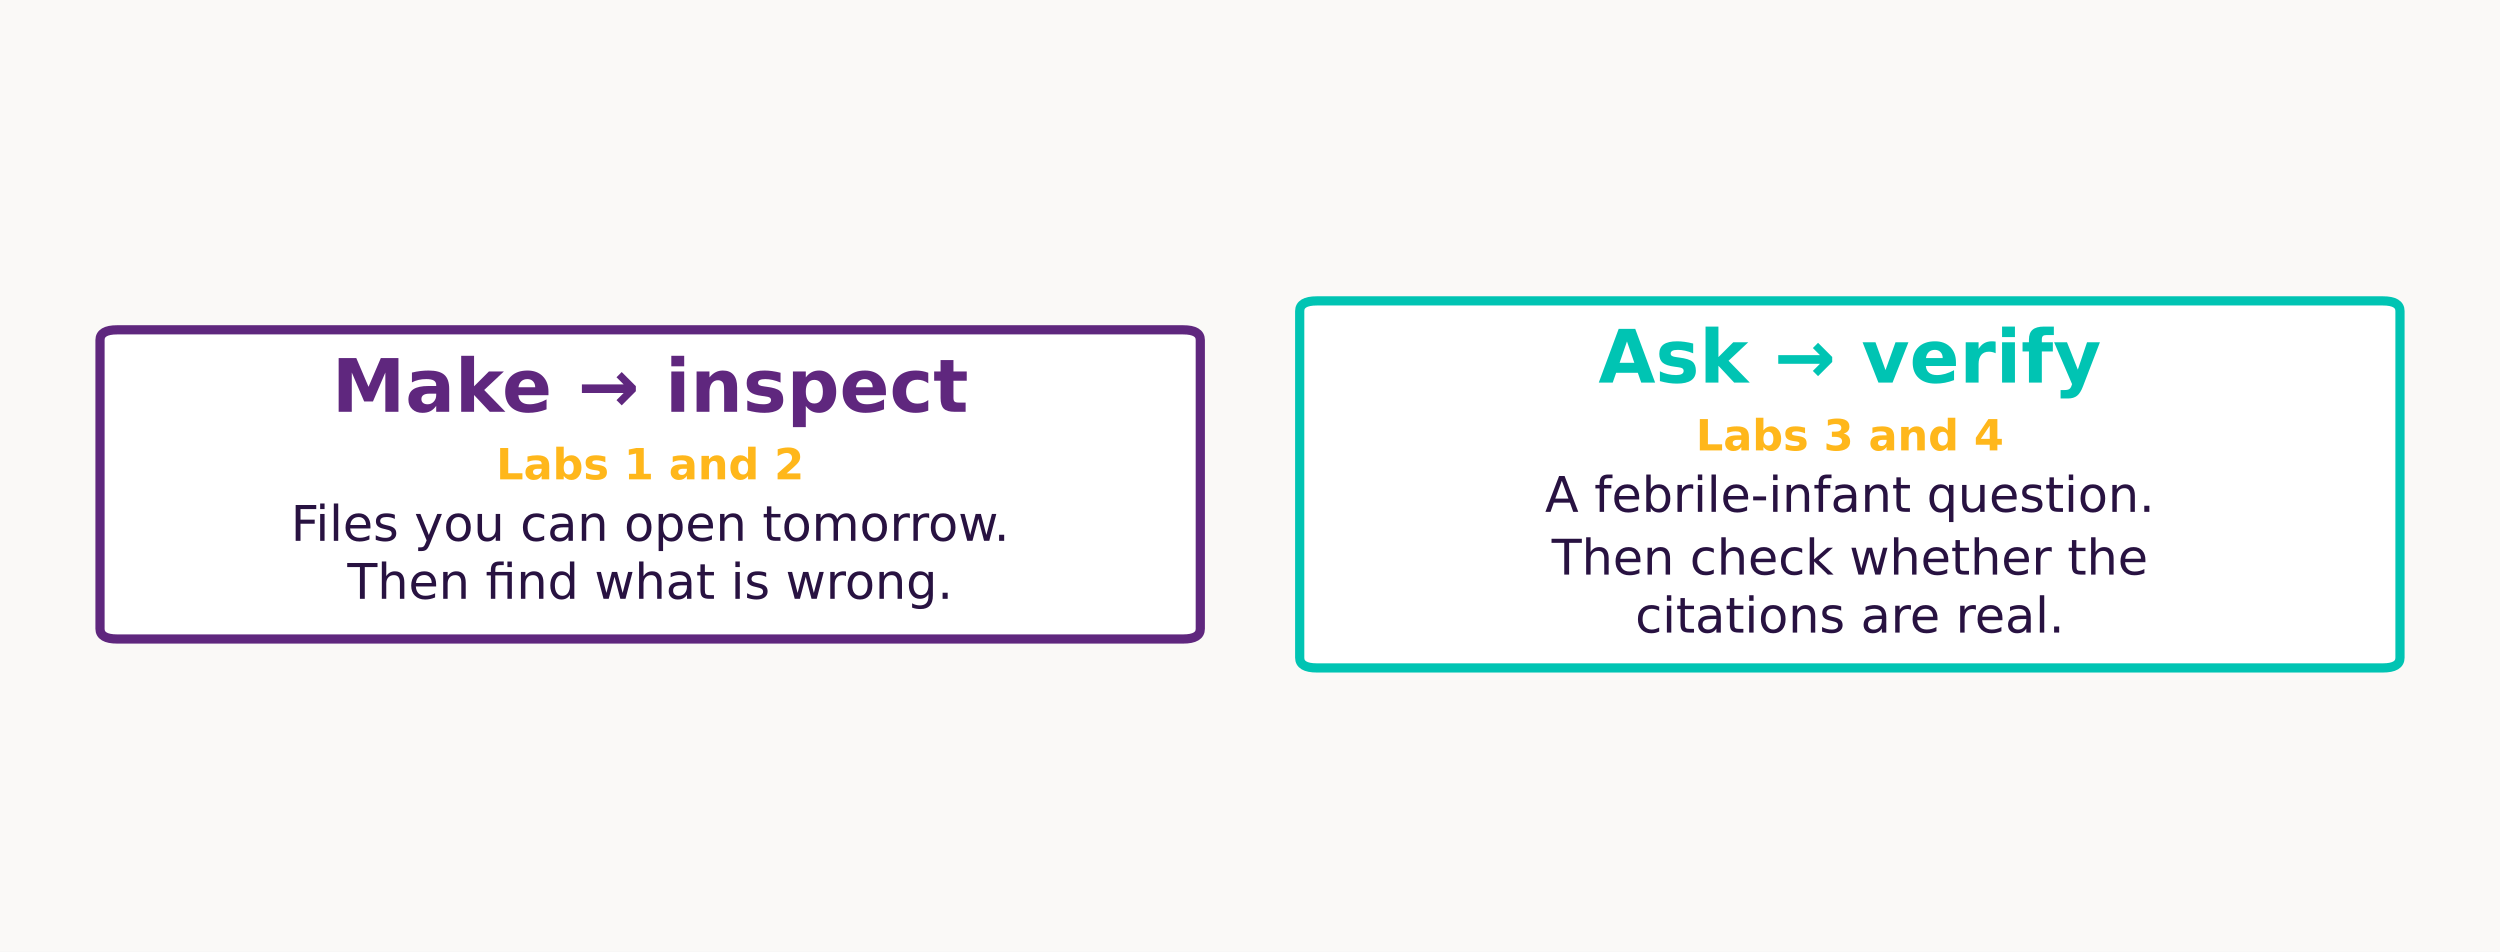
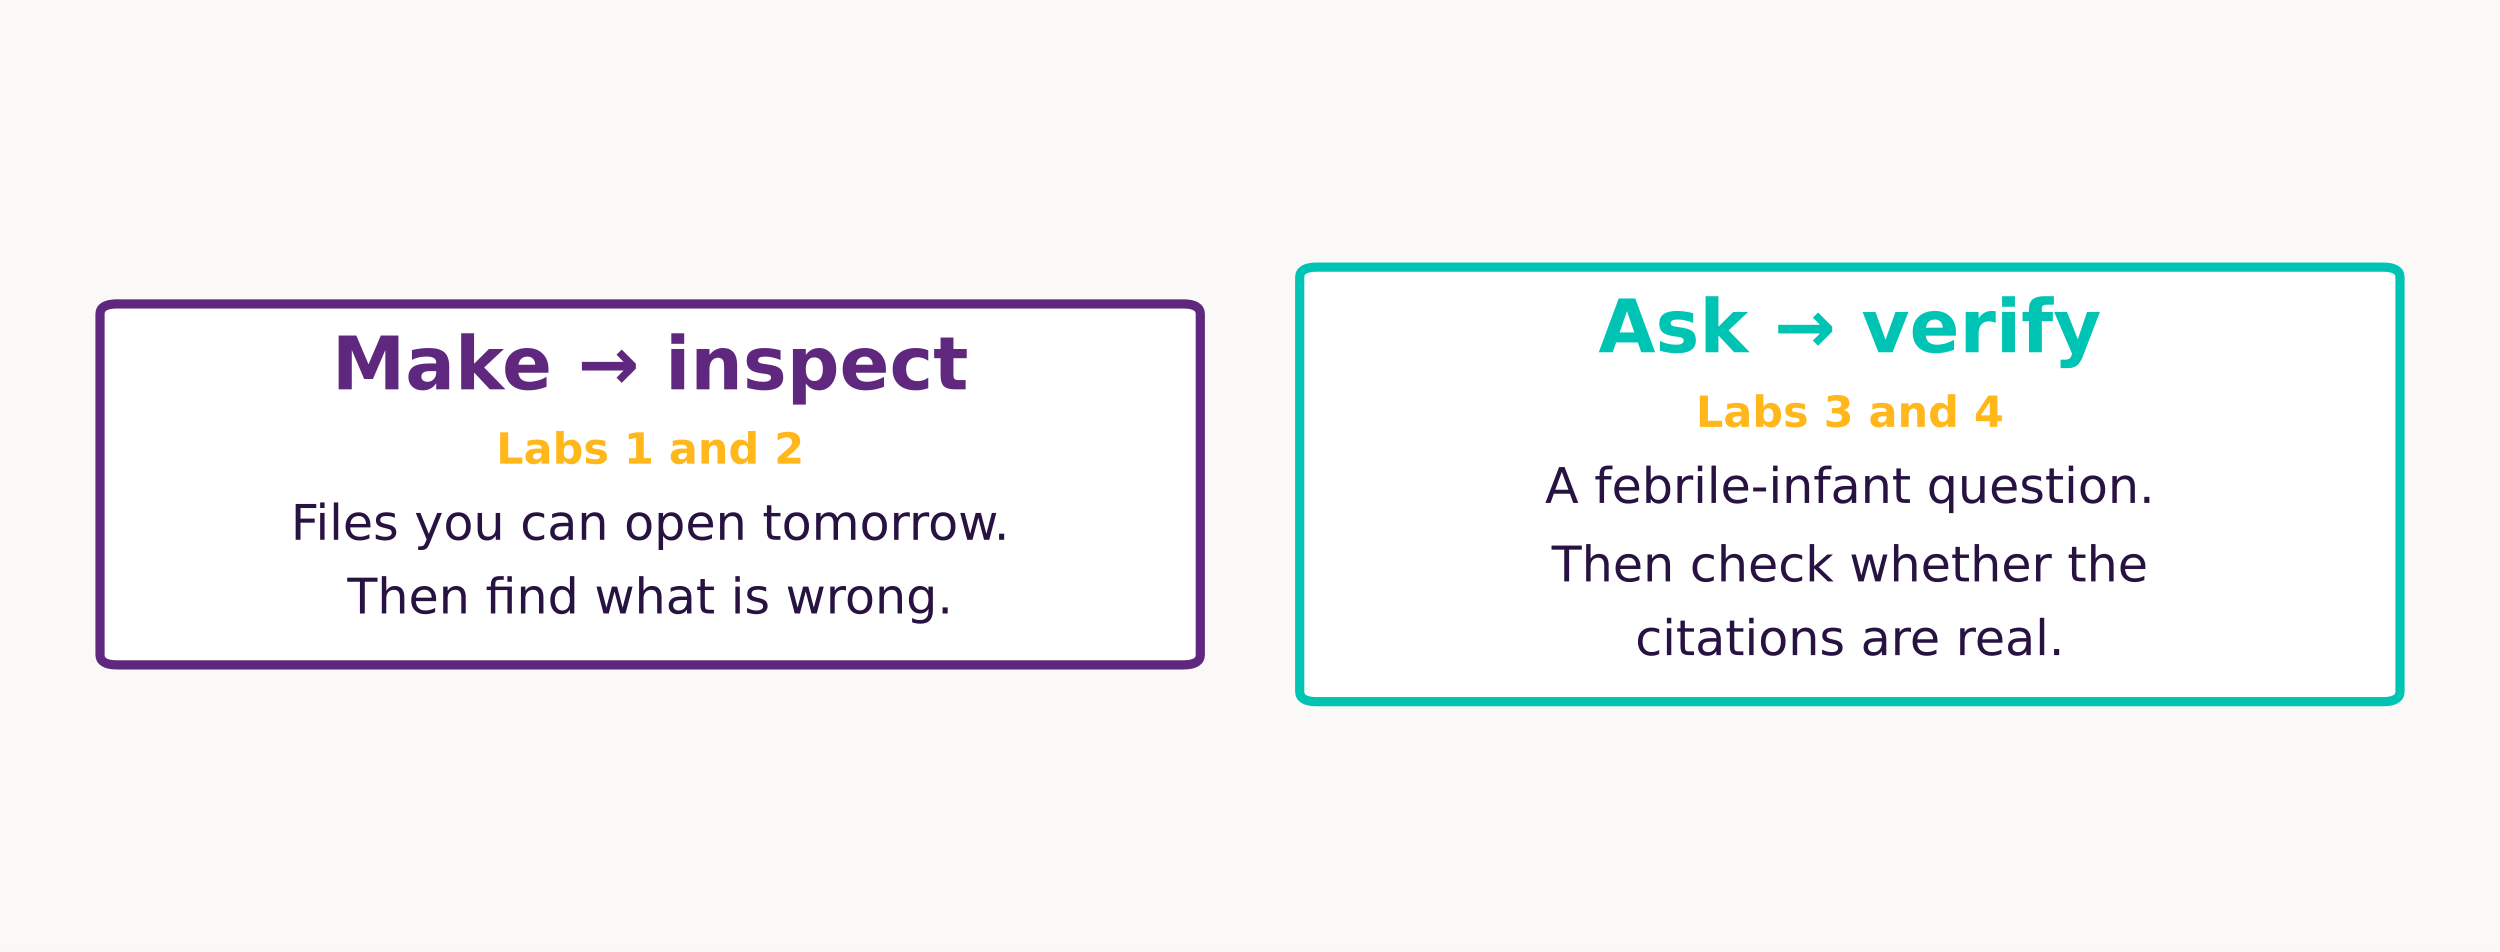
<svg xmlns="http://www.w3.org/2000/svg" xmlns:xlink="http://www.w3.org/1999/xlink" width="813.96pt" height="309.888pt" viewBox="0 0 813.96 309.888" version="1.1">
  <defs>
    <style type="text/css">*{stroke-linejoin: round; stroke-linecap: butt}</style>
  </defs>
  <g id="figure_1">
    <g id="patch_1">
      <path d="M 0 309.888  L 813.96 309.888  L 813.96 0  L 0 0  z " style="fill: #faf9f7" />
    </g>
    <g id="axes_1">
      <g id="patch_2">
-         <path d="M 38.142 208.047  L 385.218 208.047  Q 390.798 208.047 390.798 204.72  L 390.798 110.712  Q 390.798 107.385 385.218 107.385  L 38.142 107.385  Q 32.562 107.385 32.562 110.712  L 32.562 204.72  Q 32.562 208.047 38.142 208.047  z " clip-path="url(#p63d41b8021)" style="fill: #ffffff; stroke: #5f277e; stroke-width: 3; stroke-linejoin: miter" />
+         <path d="M 38.142 216.482  L 385.218 216.482  Q 390.798 216.482 390.798 213.156  L 390.798 102.276  Q 390.798 98.95 385.218 98.95  L 38.142 98.95  Q 32.562 98.95 32.562 102.276  L 32.562 213.156  Q 32.562 216.482 38.142 216.482  z " clip-path="url(#pcd11c199ab)" style="fill: #ffffff; stroke: #5f277e; stroke-width: 3; stroke-linejoin: miter" />
      </g>
      <g id="patch_3">
-         <path d="M 428.742 217.467  L 775.818 217.467  Q 781.398 217.467 781.398 214.141  L 781.398 101.291  Q 781.398 97.965 775.818 97.965  L 428.742 97.965  Q 423.162 97.965 423.162 101.291  L 423.162 214.141  Q 423.162 217.467 428.742 217.467  z " clip-path="url(#p63d41b8021)" style="fill: #ffffff; stroke: #00c4b3; stroke-width: 3; stroke-linejoin: miter" />
+         <path d="M 428.742 228.457  L 775.818 228.457  Q 781.398 228.457 781.398 225.131  L 781.398 90.301  Q 781.398 86.975 775.818 86.975  L 428.742 86.975  Q 423.162 86.975 423.162 90.301  L 423.162 225.131  Q 423.162 228.457 428.742 228.457  z " clip-path="url(#pcd11c199ab)" style="fill: #ffffff; stroke: #00c4b3; stroke-width: 3; stroke-linejoin: miter" />
      </g>
      <g id="text_1">
-         <g style="fill: #5f277e" transform="translate(108.0563 134.0771) scale(0.24 -0.24)">
+         <g style="fill: #5f277e" transform="translate(108.0563 126.7502) scale(0.24 -0.24)">
          <defs>
            <path id="DejaVuSans-Bold-30" d="M 588 4666  L 2119 4666  L 3181 2169  L 4250 4666  L 5778 4666  L 5778 0  L 4641 0  L 4641 3413  L 3566 897  L 2803 897  L 1728 3413  L 1728 0  L 588 0  L 588 4666  z " transform="scale(0.015625)" />
            <path id="DejaVuSans-Bold-44" d="M 2106 1575  Q 1756 1575 1579 1456  Q 1403 1338 1403 1106  Q 1403 894 1545 773  Q 1688 653 1941 653  Q 2256 653 2472 879  Q 2688 1106 2688 1447  L 2688 1575  L 2106 1575  z M 3816 1997  L 3816 0  L 2688 0  L 2688 519  Q 2463 200 2181 54  Q 1900 -91 1497 -91  Q 953 -91 614 226  Q 275 544 275 1050  Q 275 1666 698 1953  Q 1122 2241 2028 2241  L 2688 2241  L 2688 2328  Q 2688 2594 2478 2717  Q 2269 2841 1825 2841  Q 1466 2841 1156 2769  Q 847 2697 581 2553  L 581 3406  Q 941 3494 1303 3539  Q 1666 3584 2028 3584  Q 2975 3584 3395 3211  Q 3816 2838 3816 1997  z " transform="scale(0.015625)" />
            <path id="DejaVuSans-Bold-4e" d="M 538 4863  L 1656 4863  L 1656 2216  L 2944 3500  L 4244 3500  L 2534 1894  L 4378 0  L 3022 0  L 1656 1459  L 1656 0  L 538 0  L 538 4863  z " transform="scale(0.015625)" />
            <path id="DejaVuSans-Bold-48" d="M 4031 1759  L 4031 1441  L 1416 1441  Q 1456 1047 1700 850  Q 1944 653 2381 653  Q 2734 653 3104 758  Q 3475 863 3866 1075  L 3866 213  Q 3469 63 3072 -14  Q 2675 -91 2278 -91  Q 1328 -91 801 392  Q 275 875 275 1747  Q 275 2603 792 3093  Q 1309 3584 2216 3584  Q 3041 3584 3536 3087  Q 4031 2591 4031 1759  z M 2881 2131  Q 2881 2450 2695 2645  Q 2509 2841 2209 2841  Q 1884 2841 1681 2658  Q 1478 2475 1428 2131  L 2881 2131  z " transform="scale(0.015625)" />
            <path id="DejaVuSans-Bold-3" transform="scale(0.015625)" />
            <path id="DejaVuSans-Bold-c1c" d="M 5050 2225  L 5050 1788  L 3822 559  L 3369 1013  L 3988 1631  L 366 1631  L 366 2381  L 3988 2381  L 3369 3000  L 3822 3453  L 5050 2225  z " transform="scale(0.015625)" />
            <path id="DejaVuSans-Bold-4c" d="M 538 3500  L 1656 3500  L 1656 0  L 538 0  L 538 3500  z M 538 4863  L 1656 4863  L 1656 3950  L 538 3950  L 538 4863  z " transform="scale(0.015625)" />
            <path id="DejaVuSans-Bold-51" d="M 4056 2131  L 4056 0  L 2931 0  L 2931 347  L 2931 1631  Q 2931 2084 2911 2256  Q 2891 2428 2841 2509  Q 2775 2619 2662 2680  Q 2550 2741 2406 2741  Q 2056 2741 1856 2470  Q 1656 2200 1656 1722  L 1656 0  L 538 0  L 538 3500  L 1656 3500  L 1656 2988  Q 1909 3294 2193 3439  Q 2478 3584 2822 3584  Q 3428 3584 3742 3212  Q 4056 2841 4056 2131  z " transform="scale(0.015625)" />
            <path id="DejaVuSans-Bold-56" d="M 3272 3391  L 3272 2541  Q 2913 2691 2578 2766  Q 2244 2841 1947 2841  Q 1628 2841 1473 2761  Q 1319 2681 1319 2516  Q 1319 2381 1436 2309  Q 1553 2238 1856 2203  L 2053 2175  Q 2913 2066 3209 1816  Q 3506 1566 3506 1031  Q 3506 472 3093 190  Q 2681 -91 1863 -91  Q 1516 -91 1145 -36  Q 775 19 384 128  L 384 978  Q 719 816 1070 734  Q 1422 653 1784 653  Q 2113 653 2278 743  Q 2444 834 2444 1013  Q 2444 1163 2330 1236  Q 2216 1309 1875 1350  L 1678 1375  Q 931 1469 631 1722  Q 331 1975 331 2491  Q 331 3047 712 3315  Q 1094 3584 1881 3584  Q 2191 3584 2531 3537  Q 2872 3491 3272 3391  z " transform="scale(0.015625)" />
            <path id="DejaVuSans-Bold-53" d="M 1656 506  L 1656 -1331  L 538 -1331  L 538 3500  L 1656 3500  L 1656 2988  Q 1888 3294 2169 3439  Q 2450 3584 2816 3584  Q 3463 3584 3878 3070  Q 4294 2556 4294 1747  Q 4294 938 3878 423  Q 3463 -91 2816 -91  Q 2450 -91 2169 54  Q 1888 200 1656 506  z M 2400 2772  Q 2041 2772 1848 2508  Q 1656 2244 1656 1747  Q 1656 1250 1848 986  Q 2041 722 2400 722  Q 2759 722 2948 984  Q 3138 1247 3138 1747  Q 3138 2247 2948 2509  Q 2759 2772 2400 2772  z " transform="scale(0.015625)" />
            <path id="DejaVuSans-Bold-46" d="M 3366 3391  L 3366 2478  Q 3138 2634 2908 2709  Q 2678 2784 2431 2784  Q 1963 2784 1702 2511  Q 1441 2238 1441 1747  Q 1441 1256 1702 982  Q 1963 709 2431 709  Q 2694 709 2930 787  Q 3166 866 3366 1019  L 3366 103  Q 3103 6 2833 -42  Q 2563 -91 2291 -91  Q 1344 -91 809 395  Q 275 881 275 1747  Q 275 2613 809 3098  Q 1344 3584 2291 3584  Q 2566 3584 2833 3536  Q 3100 3488 3366 3391  z " transform="scale(0.015625)" />
            <path id="DejaVuSans-Bold-57" d="M 1759 4494  L 1759 3500  L 2913 3500  L 2913 2700  L 1759 2700  L 1759 1216  Q 1759 972 1856 886  Q 1953 800 2241 800  L 2816 800  L 2816 0  L 1856 0  Q 1194 0 917 276  Q 641 553 641 1216  L 641 2700  L 84 2700  L 84 3500  L 641 3500  L 641 4494  L 1759 4494  z " transform="scale(0.015625)" />
          </defs>
          <use xlink:href="#DejaVuSans-Bold-30" />
          <use xlink:href="#DejaVuSans-Bold-44" transform="translate(99.51562 0)" />
          <use xlink:href="#DejaVuSans-Bold-4e" transform="translate(167 0)" />
          <use xlink:href="#DejaVuSans-Bold-48" transform="translate(230.8125 0)" />
          <use xlink:href="#DejaVuSans-Bold-3" transform="translate(298.6406 0)" />
          <use xlink:href="#DejaVuSans-Bold-c1c" transform="translate(333.4531 0)" />
          <use xlink:href="#DejaVuSans-Bold-3" transform="translate(417.25 0)" />
          <use xlink:href="#DejaVuSans-Bold-4c" transform="translate(452.0625 0)" />
          <use xlink:href="#DejaVuSans-Bold-51" transform="translate(486.3438 0)" />
          <use xlink:href="#DejaVuSans-Bold-56" transform="translate(557.5312 0)" />
          <use xlink:href="#DejaVuSans-Bold-53" transform="translate(617.0469 0)" />
          <use xlink:href="#DejaVuSans-Bold-48" transform="translate(688.625 0)" />
          <use xlink:href="#DejaVuSans-Bold-46" transform="translate(756.4531 0)" />
          <use xlink:href="#DejaVuSans-Bold-57" transform="translate(815.7344 0)" />
        </g>
      </g>
      <g id="text_2">
-         <g style="fill: #ffb71b" transform="translate(161.5502 156.0697) scale(0.14 -0.14)">
+         <g style="fill: #ffb71b" transform="translate(161.5502 150.9603) scale(0.14 -0.14)">
          <defs>
            <path id="DejaVuSans-Bold-2f" d="M 588 4666  L 1791 4666  L 1791 909  L 3903 909  L 3903 0  L 588 0  L 588 4666  z " transform="scale(0.015625)" />
            <path id="DejaVuSans-Bold-45" d="M 2400 722  Q 2759 722 2948 984  Q 3138 1247 3138 1747  Q 3138 2247 2948 2509  Q 2759 2772 2400 2772  Q 2041 2772 1848 2508  Q 1656 2244 1656 1747  Q 1656 1250 1848 986  Q 2041 722 2400 722  z M 1656 2988  Q 1888 3294 2169 3439  Q 2450 3584 2816 3584  Q 3463 3584 3878 3070  Q 4294 2556 4294 1747  Q 4294 938 3878 423  Q 3463 -91 2816 -91  Q 2450 -91 2169 54  Q 1888 200 1656 506  L 1656 0  L 538 0  L 538 4863  L 1656 4863  L 1656 2988  z " transform="scale(0.015625)" />
            <path id="DejaVuSans-Bold-14" d="M 750 831  L 1813 831  L 1813 3847  L 722 3622  L 722 4441  L 1806 4666  L 2950 4666  L 2950 831  L 4013 831  L 4013 0  L 750 0  L 750 831  z " transform="scale(0.015625)" />
            <path id="DejaVuSans-Bold-47" d="M 2919 2988  L 2919 4863  L 4044 4863  L 4044 0  L 2919 0  L 2919 506  Q 2688 197 2409 53  Q 2131 -91 1766 -91  Q 1119 -91 703 423  Q 288 938 288 1747  Q 288 2556 703 3070  Q 1119 3584 1766 3584  Q 2128 3584 2408 3439  Q 2688 3294 2919 2988  z M 2181 722  Q 2541 722 2730 984  Q 2919 1247 2919 1747  Q 2919 2247 2730 2509  Q 2541 2772 2181 2772  Q 1825 2772 1636 2509  Q 1447 2247 1447 1747  Q 1447 1247 1636 984  Q 1825 722 2181 722  z " transform="scale(0.015625)" />
            <path id="DejaVuSans-Bold-15" d="M 1844 884  L 3897 884  L 3897 0  L 506 0  L 506 884  L 2209 2388  Q 2438 2594 2547 2791  Q 2656 2988 2656 3200  Q 2656 3528 2436 3728  Q 2216 3928 1850 3928  Q 1569 3928 1234 3808  Q 900 3688 519 3450  L 519 4475  Q 925 4609 1322 4679  Q 1719 4750 2100 4750  Q 2938 4750 3402 4381  Q 3866 4013 3866 3353  Q 3866 2972 3669 2642  Q 3472 2313 2841 1759  L 1844 884  z " transform="scale(0.015625)" />
          </defs>
          <use xlink:href="#DejaVuSans-Bold-2f" />
          <use xlink:href="#DejaVuSans-Bold-44" transform="translate(63.71875 0)" />
          <use xlink:href="#DejaVuSans-Bold-45" transform="translate(131.2031 0)" />
          <use xlink:href="#DejaVuSans-Bold-56" transform="translate(202.7812 0)" />
          <use xlink:href="#DejaVuSans-Bold-3" transform="translate(262.2969 0)" />
          <use xlink:href="#DejaVuSans-Bold-14" transform="translate(297.1094 0)" />
          <use xlink:href="#DejaVuSans-Bold-3" transform="translate(366.6875 0)" />
          <use xlink:href="#DejaVuSans-Bold-44" transform="translate(401.5 0)" />
          <use xlink:href="#DejaVuSans-Bold-51" transform="translate(468.9844 0)" />
          <use xlink:href="#DejaVuSans-Bold-47" transform="translate(540.1719 0)" />
          <use xlink:href="#DejaVuSans-Bold-3" transform="translate(611.75 0)" />
          <use xlink:href="#DejaVuSans-Bold-15" transform="translate(646.5625 0)" />
        </g>
      </g>
      <g id="text_3">
-         <g style="fill: #281241" transform="translate(94.6925 176.0867) scale(0.16 -0.16)">
+         <g style="fill: #281241" transform="translate(94.6925 175.7443) scale(0.16 -0.16)">
          <defs>
            <path id="DejaVuSans-29" d="M 628 4666  L 3309 4666  L 3309 4134  L 1259 4134  L 1259 2759  L 3109 2759  L 3109 2228  L 1259 2228  L 1259 0  L 628 0  L 628 4666  z " transform="scale(0.015625)" />
            <path id="DejaVuSans-4c" d="M 603 3500  L 1178 3500  L 1178 0  L 603 0  L 603 3500  z M 603 4863  L 1178 4863  L 1178 4134  L 603 4134  L 603 4863  z " transform="scale(0.015625)" />
            <path id="DejaVuSans-4f" d="M 603 4863  L 1178 4863  L 1178 0  L 603 0  L 603 4863  z " transform="scale(0.015625)" />
            <path id="DejaVuSans-48" d="M 3597 1894  L 3597 1613  L 953 1613  Q 991 1019 1311 708  Q 1631 397 2203 397  Q 2534 397 2845 478  Q 3156 559 3463 722  L 3463 178  Q 3153 47 2828 -22  Q 2503 -91 2169 -91  Q 1331 -91 842 396  Q 353 884 353 1716  Q 353 2575 817 3079  Q 1281 3584 2069 3584  Q 2775 3584 3186 3129  Q 3597 2675 3597 1894  z M 3022 2063  Q 3016 2534 2758 2815  Q 2500 3097 2075 3097  Q 1594 3097 1305 2825  Q 1016 2553 972 2059  L 3022 2063  z " transform="scale(0.015625)" />
            <path id="DejaVuSans-56" d="M 2834 3397  L 2834 2853  Q 2591 2978 2328 3040  Q 2066 3103 1784 3103  Q 1356 3103 1142 2972  Q 928 2841 928 2578  Q 928 2378 1081 2264  Q 1234 2150 1697 2047  L 1894 2003  Q 2506 1872 2764 1633  Q 3022 1394 3022 966  Q 3022 478 2636 193  Q 2250 -91 1575 -91  Q 1294 -91 989 -36  Q 684 19 347 128  L 347 722  Q 666 556 975 473  Q 1284 391 1588 391  Q 1994 391 2212 530  Q 2431 669 2431 922  Q 2431 1156 2273 1281  Q 2116 1406 1581 1522  L 1381 1569  Q 847 1681 609 1914  Q 372 2147 372 2553  Q 372 3047 722 3315  Q 1072 3584 1716 3584  Q 2034 3584 2315 3537  Q 2597 3491 2834 3397  z " transform="scale(0.015625)" />
            <path id="DejaVuSans-3" transform="scale(0.015625)" />
            <path id="DejaVuSans-5c" d="M 2059 -325  Q 1816 -950 1584 -1140  Q 1353 -1331 966 -1331  L 506 -1331  L 506 -850  L 844 -850  Q 1081 -850 1212 -737  Q 1344 -625 1503 -206  L 1606 56  L 191 3500  L 800 3500  L 1894 763  L 2988 3500  L 3597 3500  L 2059 -325  z " transform="scale(0.015625)" />
            <path id="DejaVuSans-52" d="M 1959 3097  Q 1497 3097 1228 2736  Q 959 2375 959 1747  Q 959 1119 1226 758  Q 1494 397 1959 397  Q 2419 397 2687 759  Q 2956 1122 2956 1747  Q 2956 2369 2687 2733  Q 2419 3097 1959 3097  z M 1959 3584  Q 2709 3584 3137 3096  Q 3566 2609 3566 1747  Q 3566 888 3137 398  Q 2709 -91 1959 -91  Q 1206 -91 779 398  Q 353 888 353 1747  Q 353 2609 779 3096  Q 1206 3584 1959 3584  z " transform="scale(0.015625)" />
            <path id="DejaVuSans-58" d="M 544 1381  L 544 3500  L 1119 3500  L 1119 1403  Q 1119 906 1312 657  Q 1506 409 1894 409  Q 2359 409 2629 706  Q 2900 1003 2900 1516  L 2900 3500  L 3475 3500  L 3475 0  L 2900 0  L 2900 538  Q 2691 219 2414 64  Q 2138 -91 1772 -91  Q 1169 -91 856 284  Q 544 659 544 1381  z M 1991 3584  L 1991 3584  z " transform="scale(0.015625)" />
            <path id="DejaVuSans-46" d="M 3122 3366  L 3122 2828  Q 2878 2963 2633 3030  Q 2388 3097 2138 3097  Q 1578 3097 1268 2742  Q 959 2388 959 1747  Q 959 1106 1268 751  Q 1578 397 2138 397  Q 2388 397 2633 464  Q 2878 531 3122 666  L 3122 134  Q 2881 22 2623 -34  Q 2366 -91 2075 -91  Q 1284 -91 818 406  Q 353 903 353 1747  Q 353 2603 823 3093  Q 1294 3584 2113 3584  Q 2378 3584 2631 3529  Q 2884 3475 3122 3366  z " transform="scale(0.015625)" />
            <path id="DejaVuSans-44" d="M 2194 1759  Q 1497 1759 1228 1600  Q 959 1441 959 1056  Q 959 750 1161 570  Q 1363 391 1709 391  Q 2188 391 2477 730  Q 2766 1069 2766 1631  L 2766 1759  L 2194 1759  z M 3341 1997  L 3341 0  L 2766 0  L 2766 531  Q 2569 213 2275 61  Q 1981 -91 1556 -91  Q 1019 -91 701 211  Q 384 513 384 1019  Q 384 1609 779 1909  Q 1175 2209 1959 2209  L 2766 2209  L 2766 2266  Q 2766 2663 2505 2880  Q 2244 3097 1772 3097  Q 1472 3097 1187 3025  Q 903 2953 641 2809  L 641 3341  Q 956 3463 1253 3523  Q 1550 3584 1831 3584  Q 2591 3584 2966 3190  Q 3341 2797 3341 1997  z " transform="scale(0.015625)" />
            <path id="DejaVuSans-51" d="M 3513 2113  L 3513 0  L 2938 0  L 2938 2094  Q 2938 2591 2744 2837  Q 2550 3084 2163 3084  Q 1697 3084 1428 2787  Q 1159 2491 1159 1978  L 1159 0  L 581 0  L 581 3500  L 1159 3500  L 1159 2956  Q 1366 3272 1645 3428  Q 1925 3584 2291 3584  Q 2894 3584 3203 3211  Q 3513 2838 3513 2113  z " transform="scale(0.015625)" />
            <path id="DejaVuSans-53" d="M 1159 525  L 1159 -1331  L 581 -1331  L 581 3500  L 1159 3500  L 1159 2969  Q 1341 3281 1617 3432  Q 1894 3584 2278 3584  Q 2916 3584 3314 3078  Q 3713 2572 3713 1747  Q 3713 922 3314 415  Q 2916 -91 2278 -91  Q 1894 -91 1617 61  Q 1341 213 1159 525  z M 3116 1747  Q 3116 2381 2855 2742  Q 2594 3103 2138 3103  Q 1681 3103 1420 2742  Q 1159 2381 1159 1747  Q 1159 1113 1420 752  Q 1681 391 2138 391  Q 2594 391 2855 752  Q 3116 1113 3116 1747  z " transform="scale(0.015625)" />
            <path id="DejaVuSans-57" d="M 1172 4494  L 1172 3500  L 2356 3500  L 2356 3053  L 1172 3053  L 1172 1153  Q 1172 725 1289 603  Q 1406 481 1766 481  L 2356 481  L 2356 0  L 1766 0  Q 1100 0 847 248  Q 594 497 594 1153  L 594 3053  L 172 3053  L 172 3500  L 594 3500  L 594 4494  L 1172 4494  z " transform="scale(0.015625)" />
            <path id="DejaVuSans-50" d="M 3328 2828  Q 3544 3216 3844 3400  Q 4144 3584 4550 3584  Q 5097 3584 5394 3201  Q 5691 2819 5691 2113  L 5691 0  L 5113 0  L 5113 2094  Q 5113 2597 4934 2840  Q 4756 3084 4391 3084  Q 3944 3084 3684 2787  Q 3425 2491 3425 1978  L 3425 0  L 2847 0  L 2847 2094  Q 2847 2600 2669 2842  Q 2491 3084 2119 3084  Q 1678 3084 1418 2786  Q 1159 2488 1159 1978  L 1159 0  L 581 0  L 581 3500  L 1159 3500  L 1159 2956  Q 1356 3278 1631 3431  Q 1906 3584 2284 3584  Q 2666 3584 2933 3390  Q 3200 3197 3328 2828  z " transform="scale(0.015625)" />
            <path id="DejaVuSans-55" d="M 2631 2963  Q 2534 3019 2420 3045  Q 2306 3072 2169 3072  Q 1681 3072 1420 2755  Q 1159 2438 1159 1844  L 1159 0  L 581 0  L 581 3500  L 1159 3500  L 1159 2956  Q 1341 3275 1631 3429  Q 1922 3584 2338 3584  Q 2397 3584 2469 3576  Q 2541 3569 2628 3553  L 2631 2963  z " transform="scale(0.015625)" />
            <path id="DejaVuSans-5a" d="M 269 3500  L 844 3500  L 1563 769  L 2278 3500  L 2956 3500  L 3675 769  L 4391 3500  L 4966 3500  L 4050 0  L 3372 0  L 2619 2869  L 1863 0  L 1184 0  L 269 3500  z " transform="scale(0.015625)" />
            <path id="DejaVuSans-11" d="M 684 794  L 1344 794  L 1344 0  L 684 0  L 684 794  z " transform="scale(0.015625)" />
          </defs>
          <use xlink:href="#DejaVuSans-29" />
          <use xlink:href="#DejaVuSans-4c" transform="translate(50.23438 0)" />
          <use xlink:href="#DejaVuSans-4f" transform="translate(78.01562 0)" />
          <use xlink:href="#DejaVuSans-48" transform="translate(105.7969 0)" />
          <use xlink:href="#DejaVuSans-56" transform="translate(167.3281 0)" />
          <use xlink:href="#DejaVuSans-3" transform="translate(219.4219 0)" />
          <use xlink:href="#DejaVuSans-5c" transform="translate(251.2031 0)" />
          <use xlink:href="#DejaVuSans-52" transform="translate(310.3906 0)" />
          <use xlink:href="#DejaVuSans-58" transform="translate(371.5781 0)" />
          <use xlink:href="#DejaVuSans-3" transform="translate(434.9531 0)" />
          <use xlink:href="#DejaVuSans-46" transform="translate(466.7344 0)" />
          <use xlink:href="#DejaVuSans-44" transform="translate(521.7188 0)" />
          <use xlink:href="#DejaVuSans-51" transform="translate(583 0)" />
          <use xlink:href="#DejaVuSans-3" transform="translate(646.375 0)" />
          <use xlink:href="#DejaVuSans-52" transform="translate(678.1562 0)" />
          <use xlink:href="#DejaVuSans-53" transform="translate(739.3438 0)" />
          <use xlink:href="#DejaVuSans-48" transform="translate(802.8281 0)" />
          <use xlink:href="#DejaVuSans-51" transform="translate(864.3594 0)" />
          <use xlink:href="#DejaVuSans-3" transform="translate(927.7344 0)" />
          <use xlink:href="#DejaVuSans-57" transform="translate(959.5156 0)" />
          <use xlink:href="#DejaVuSans-52" transform="translate(998.7188 0)" />
          <use xlink:href="#DejaVuSans-50" transform="translate(1059.906 0)" />
          <use xlink:href="#DejaVuSans-52" transform="translate(1157.312 0)" />
          <use xlink:href="#DejaVuSans-55" transform="translate(1218.5 0)" />
          <use xlink:href="#DejaVuSans-55" transform="translate(1257.859 0)" />
          <use xlink:href="#DejaVuSans-52" transform="translate(1296.766 0)" />
          <use xlink:href="#DejaVuSans-5a" transform="translate(1357.953 0)" />
          <use xlink:href="#DejaVuSans-11" transform="translate(1430.562 0)" />
        </g>
-         <g style="fill: #281241" transform="translate(113.0913 194.9667) scale(0.16 -0.16)">
+         <g style="fill: #281241" transform="translate(113.0913 199.7443) scale(0.16 -0.16)">
          <defs>
            <path id="DejaVuSans-37" d="M -19 4666  L 3928 4666  L 3928 4134  L 2272 4134  L 2272 0  L 1638 0  L 1638 4134  L -19 4134  L -19 4666  z " transform="scale(0.015625)" />
            <path id="DejaVuSans-4b" d="M 3513 2113  L 3513 0  L 2938 0  L 2938 2094  Q 2938 2591 2744 2837  Q 2550 3084 2163 3084  Q 1697 3084 1428 2787  Q 1159 2491 1159 1978  L 1159 0  L 581 0  L 581 4863  L 1159 4863  L 1159 2956  Q 1366 3272 1645 3428  Q 1925 3584 2291 3584  Q 2894 3584 3203 3211  Q 3513 2838 3513 2113  z " transform="scale(0.015625)" />
            <path id="DejaVuSans-13af" d="M 3431 3500  L 3431 0  L 2853 0  L 2853 3053  L 1275 3053  L 1275 0  L 697 0  L 697 3053  L 147 3053  L 147 3500  L 697 3500  L 697 3744  Q 697 4316 967 4589  Q 1238 4863 1797 4863  L 2375 4863  L 2375 4384  L 1825 4384  Q 1516 4384 1395 4259  Q 1275 4134 1275 3809  L 1275 3500  L 3431 3500  z M 2853 4856  L 3431 4856  L 3431 4128  L 2853 4128  L 2853 4856  z " transform="scale(0.015625)" />
            <path id="DejaVuSans-47" d="M 2906 2969  L 2906 4863  L 3481 4863  L 3481 0  L 2906 0  L 2906 525  Q 2725 213 2448 61  Q 2172 -91 1784 -91  Q 1150 -91 751 415  Q 353 922 353 1747  Q 353 2572 751 3078  Q 1150 3584 1784 3584  Q 2172 3584 2448 3432  Q 2725 3281 2906 2969  z M 947 1747  Q 947 1113 1208 752  Q 1469 391 1925 391  Q 2381 391 2643 752  Q 2906 1113 2906 1747  Q 2906 2381 2643 2742  Q 2381 3103 1925 3103  Q 1469 3103 1208 2742  Q 947 2381 947 1747  z " transform="scale(0.015625)" />
            <path id="DejaVuSans-4a" d="M 2906 1791  Q 2906 2416 2648 2759  Q 2391 3103 1925 3103  Q 1463 3103 1205 2759  Q 947 2416 947 1791  Q 947 1169 1205 825  Q 1463 481 1925 481  Q 2391 481 2648 825  Q 2906 1169 2906 1791  z M 3481 434  Q 3481 -459 3084 -895  Q 2688 -1331 1869 -1331  Q 1566 -1331 1297 -1286  Q 1028 -1241 775 -1147  L 775 -588  Q 1028 -725 1275 -790  Q 1522 -856 1778 -856  Q 2344 -856 2625 -561  Q 2906 -266 2906 331  L 2906 616  Q 2728 306 2450 153  Q 2172 0 1784 0  Q 1141 0 747 490  Q 353 981 353 1791  Q 353 2603 747 3093  Q 1141 3584 1784 3584  Q 2172 3584 2450 3431  Q 2728 3278 2906 2969  L 2906 3500  L 3481 3500  L 3481 434  z " transform="scale(0.015625)" />
          </defs>
          <use xlink:href="#DejaVuSans-37" />
          <use xlink:href="#DejaVuSans-4b" transform="translate(61.07812 0)" />
          <use xlink:href="#DejaVuSans-48" transform="translate(124.4531 0)" />
          <use xlink:href="#DejaVuSans-51" transform="translate(185.9844 0)" />
          <use xlink:href="#DejaVuSans-3" transform="translate(249.3594 0)" />
          <use xlink:href="#DejaVuSans-13af" transform="translate(281.1406 0)" />
          <use xlink:href="#DejaVuSans-51" transform="translate(344.125 0)" />
          <use xlink:href="#DejaVuSans-47" transform="translate(407.5 0)" />
          <use xlink:href="#DejaVuSans-3" transform="translate(470.9844 0)" />
          <use xlink:href="#DejaVuSans-5a" transform="translate(502.7656 0)" />
          <use xlink:href="#DejaVuSans-4b" transform="translate(584.5469 0)" />
          <use xlink:href="#DejaVuSans-44" transform="translate(647.9219 0)" />
          <use xlink:href="#DejaVuSans-57" transform="translate(709.2031 0)" />
          <use xlink:href="#DejaVuSans-3" transform="translate(748.4062 0)" />
          <use xlink:href="#DejaVuSans-4c" transform="translate(780.1875 0)" />
          <use xlink:href="#DejaVuSans-56" transform="translate(807.9688 0)" />
          <use xlink:href="#DejaVuSans-3" transform="translate(860.0625 0)" />
          <use xlink:href="#DejaVuSans-5a" transform="translate(891.8438 0)" />
          <use xlink:href="#DejaVuSans-55" transform="translate(973.625 0)" />
          <use xlink:href="#DejaVuSans-52" transform="translate(1012.531 0)" />
          <use xlink:href="#DejaVuSans-51" transform="translate(1073.719 0)" />
          <use xlink:href="#DejaVuSans-4a" transform="translate(1137.094 0)" />
          <use xlink:href="#DejaVuSans-11" transform="translate(1200.578 0)" />
        </g>
      </g>
      <g id="text_4">
-         <g style="fill: #00c4b3" transform="translate(520.425 124.563) scale(0.24 -0.24)">
+         <g style="fill: #00c4b3" transform="translate(520.425 114.6814) scale(0.24 -0.24)">
          <defs>
            <path id="DejaVuSans-Bold-24" d="M 3419 850  L 1538 850  L 1241 0  L 31 0  L 1759 4666  L 3194 4666  L 4922 0  L 3713 0  L 3419 850  z M 1838 1716  L 3116 1716  L 2478 3572  L 1838 1716  z " transform="scale(0.015625)" />
            <path id="DejaVuSans-Bold-59" d="M 97 3500  L 1216 3500  L 2088 1081  L 2956 3500  L 4078 3500  L 2700 0  L 1472 0  L 97 3500  z " transform="scale(0.015625)" />
            <path id="DejaVuSans-Bold-55" d="M 3138 2547  Q 2991 2616 2845 2648  Q 2700 2681 2553 2681  Q 2122 2681 1889 2404  Q 1656 2128 1656 1613  L 1656 0  L 538 0  L 538 3500  L 1656 3500  L 1656 2925  Q 1872 3269 2151 3426  Q 2431 3584 2822 3584  Q 2878 3584 2943 3579  Q 3009 3575 3134 3559  L 3138 2547  z " transform="scale(0.015625)" />
            <path id="DejaVuSans-Bold-49" d="M 2841 4863  L 2841 4128  L 2222 4128  Q 1984 4128 1890 4042  Q 1797 3956 1797 3744  L 1797 3500  L 2753 3500  L 2753 2700  L 1797 2700  L 1797 0  L 678 0  L 678 2700  L 122 2700  L 122 3500  L 678 3500  L 678 3744  Q 678 4316 997 4589  Q 1316 4863 1984 4863  L 2841 4863  z " transform="scale(0.015625)" />
            <path id="DejaVuSans-Bold-5c" d="M 78 3500  L 1197 3500  L 2138 1125  L 2938 3500  L 4056 3500  L 2584 -331  Q 2363 -916 2067 -1148  Q 1772 -1381 1288 -1381  L 641 -1381  L 641 -647  L 991 -647  Q 1275 -647 1404 -556  Q 1534 -466 1606 -231  L 1638 -134  L 78 3500  z " transform="scale(0.015625)" />
          </defs>
          <use xlink:href="#DejaVuSans-Bold-24" />
          <use xlink:href="#DejaVuSans-Bold-56" transform="translate(77.39062 0)" />
          <use xlink:href="#DejaVuSans-Bold-4e" transform="translate(136.9062 0)" />
          <use xlink:href="#DejaVuSans-Bold-3" transform="translate(203.4062 0)" />
          <use xlink:href="#DejaVuSans-Bold-c1c" transform="translate(238.2188 0)" />
          <use xlink:href="#DejaVuSans-Bold-3" transform="translate(322.0156 0)" />
          <use xlink:href="#DejaVuSans-Bold-59" transform="translate(356.8281 0)" />
          <use xlink:href="#DejaVuSans-Bold-48" transform="translate(422.0156 0)" />
          <use xlink:href="#DejaVuSans-Bold-55" transform="translate(489.8438 0)" />
          <use xlink:href="#DejaVuSans-Bold-4c" transform="translate(539.1562 0)" />
          <use xlink:href="#DejaVuSans-Bold-49" transform="translate(573.4375 0)" />
          <use xlink:href="#DejaVuSans-Bold-5c" transform="translate(616.9375 0)" />
        </g>
      </g>
      <g id="text_5">
-         <g style="fill: #ffb71b" transform="translate(552.1502 146.6493) scale(0.14 -0.14)">
+         <g style="fill: #ffb71b" transform="translate(552.1502 138.9853) scale(0.14 -0.14)">
          <defs>
            <path id="DejaVuSans-Bold-16" d="M 2981 2516  Q 3453 2394 3698 2092  Q 3944 1791 3944 1325  Q 3944 631 3412 270  Q 2881 -91 1863 -91  Q 1503 -91 1142 -33  Q 781 25 428 141  L 428 1069  Q 766 900 1098 814  Q 1431 728 1753 728  Q 2231 728 2486 893  Q 2741 1059 2741 1369  Q 2741 1688 2480 1852  Q 2219 2016 1709 2016  L 1228 2016  L 1228 2791  L 1734 2791  Q 2188 2791 2409 2933  Q 2631 3075 2631 3366  Q 2631 3634 2415 3781  Q 2200 3928 1806 3928  Q 1516 3928 1219 3862  Q 922 3797 628 3669  L 628 4550  Q 984 4650 1334 4700  Q 1684 4750 2022 4750  Q 2931 4750 3382 4451  Q 3834 4153 3834 3553  Q 3834 3144 3618 2883  Q 3403 2622 2981 2516  z " transform="scale(0.015625)" />
            <path id="DejaVuSans-Bold-17" d="M 2356 3675  L 1038 1722  L 2356 1722  L 2356 3675  z M 2156 4666  L 3494 4666  L 3494 1722  L 4159 1722  L 4159 850  L 3494 850  L 3494 0  L 2356 0  L 2356 850  L 288 850  L 288 1881  L 2156 4666  z " transform="scale(0.015625)" />
          </defs>
          <use xlink:href="#DejaVuSans-Bold-2f" />
          <use xlink:href="#DejaVuSans-Bold-44" transform="translate(63.71875 0)" />
          <use xlink:href="#DejaVuSans-Bold-45" transform="translate(131.2031 0)" />
          <use xlink:href="#DejaVuSans-Bold-56" transform="translate(202.7812 0)" />
          <use xlink:href="#DejaVuSans-Bold-3" transform="translate(262.2969 0)" />
          <use xlink:href="#DejaVuSans-Bold-16" transform="translate(297.1094 0)" />
          <use xlink:href="#DejaVuSans-Bold-3" transform="translate(366.6875 0)" />
          <use xlink:href="#DejaVuSans-Bold-44" transform="translate(401.5 0)" />
          <use xlink:href="#DejaVuSans-Bold-51" transform="translate(468.9844 0)" />
          <use xlink:href="#DejaVuSans-Bold-47" transform="translate(540.1719 0)" />
          <use xlink:href="#DejaVuSans-Bold-3" transform="translate(611.75 0)" />
          <use xlink:href="#DejaVuSans-Bold-17" transform="translate(646.5625 0)" />
        </g>
      </g>
      <g id="text_6">
-         <g style="fill: #281241" transform="translate(503.04 166.6467) scale(0.16 -0.16)">
+         <g style="fill: #281241" transform="translate(503.04 163.7443) scale(0.16 -0.16)">
          <defs>
            <path id="DejaVuSans-24" d="M 2188 4044  L 1331 1722  L 3047 1722  L 2188 4044  z M 1831 4666  L 2547 4666  L 4325 0  L 3669 0  L 3244 1197  L 1141 1197  L 716 0  L 50 0  L 1831 4666  z " transform="scale(0.015625)" />
            <path id="DejaVuSans-49" d="M 2375 4863  L 2375 4384  L 1825 4384  Q 1516 4384 1395 4259  Q 1275 4134 1275 3809  L 1275 3500  L 2222 3500  L 2222 3053  L 1275 3053  L 1275 0  L 697 0  L 697 3053  L 147 3053  L 147 3500  L 697 3500  L 697 3744  Q 697 4328 969 4595  Q 1241 4863 1831 4863  L 2375 4863  z " transform="scale(0.015625)" />
            <path id="DejaVuSans-45" d="M 3116 1747  Q 3116 2381 2855 2742  Q 2594 3103 2138 3103  Q 1681 3103 1420 2742  Q 1159 2381 1159 1747  Q 1159 1113 1420 752  Q 1681 391 2138 391  Q 2594 391 2855 752  Q 3116 1113 3116 1747  z M 1159 2969  Q 1341 3281 1617 3432  Q 1894 3584 2278 3584  Q 2916 3584 3314 3078  Q 3713 2572 3713 1747  Q 3713 922 3314 415  Q 2916 -91 2278 -91  Q 1894 -91 1617 61  Q 1341 213 1159 525  L 1159 0  L 581 0  L 581 4863  L 1159 4863  L 1159 2969  z " transform="scale(0.015625)" />
            <path id="DejaVuSans-10" d="M 313 2009  L 1997 2009  L 1997 1497  L 313 1497  L 313 2009  z " transform="scale(0.015625)" />
            <path id="DejaVuSans-54" d="M 947 1747  Q 947 1113 1208 752  Q 1469 391 1925 391  Q 2381 391 2643 752  Q 2906 1113 2906 1747  Q 2906 2381 2643 2742  Q 2381 3103 1925 3103  Q 1469 3103 1208 2742  Q 947 2381 947 1747  z M 2906 525  Q 2725 213 2448 61  Q 2172 -91 1784 -91  Q 1150 -91 751 415  Q 353 922 353 1747  Q 353 2572 751 3078  Q 1150 3584 1784 3584  Q 2172 3584 2448 3432  Q 2725 3281 2906 2969  L 2906 3500  L 3481 3500  L 3481 -1331  L 2906 -1331  L 2906 525  z " transform="scale(0.015625)" />
          </defs>
          <use xlink:href="#DejaVuSans-24" />
          <use xlink:href="#DejaVuSans-3" transform="translate(68.40625 0)" />
          <use xlink:href="#DejaVuSans-49" transform="translate(100.1875 0)" />
          <use xlink:href="#DejaVuSans-48" transform="translate(135.3906 0)" />
          <use xlink:href="#DejaVuSans-45" transform="translate(196.9219 0)" />
          <use xlink:href="#DejaVuSans-55" transform="translate(260.4062 0)" />
          <use xlink:href="#DejaVuSans-4c" transform="translate(301.5156 0)" />
          <use xlink:href="#DejaVuSans-4f" transform="translate(329.2969 0)" />
          <use xlink:href="#DejaVuSans-48" transform="translate(357.0781 0)" />
          <use xlink:href="#DejaVuSans-10" transform="translate(418.6094 0)" />
          <use xlink:href="#DejaVuSans-4c" transform="translate(454.6875 0)" />
          <use xlink:href="#DejaVuSans-51" transform="translate(482.4688 0)" />
          <use xlink:href="#DejaVuSans-49" transform="translate(545.8438 0)" />
          <use xlink:href="#DejaVuSans-44" transform="translate(581.0469 0)" />
          <use xlink:href="#DejaVuSans-51" transform="translate(642.3281 0)" />
          <use xlink:href="#DejaVuSans-57" transform="translate(705.7031 0)" />
          <use xlink:href="#DejaVuSans-3" transform="translate(744.9062 0)" />
          <use xlink:href="#DejaVuSans-54" transform="translate(776.6875 0)" />
          <use xlink:href="#DejaVuSans-58" transform="translate(840.1719 0)" />
          <use xlink:href="#DejaVuSans-48" transform="translate(903.5469 0)" />
          <use xlink:href="#DejaVuSans-56" transform="translate(965.0781 0)" />
          <use xlink:href="#DejaVuSans-57" transform="translate(1017.172 0)" />
          <use xlink:href="#DejaVuSans-4c" transform="translate(1056.375 0)" />
          <use xlink:href="#DejaVuSans-52" transform="translate(1084.156 0)" />
          <use xlink:href="#DejaVuSans-51" transform="translate(1145.344 0)" />
          <use xlink:href="#DejaVuSans-11" transform="translate(1208.719 0)" />
        </g>
-         <g style="fill: #281241" transform="translate(505.2 187.0767) scale(0.16 -0.16)">
+         <g style="fill: #281241" transform="translate(505.2 189.2943) scale(0.16 -0.16)">
          <defs>
            <path id="DejaVuSans-4e" d="M 581 4863  L 1159 4863  L 1159 1991  L 2875 3500  L 3609 3500  L 1753 1863  L 3688 0  L 2938 0  L 1159 1709  L 1159 0  L 581 0  L 581 4863  z " transform="scale(0.015625)" />
          </defs>
          <use xlink:href="#DejaVuSans-37" />
          <use xlink:href="#DejaVuSans-4b" transform="translate(61.07812 0)" />
          <use xlink:href="#DejaVuSans-48" transform="translate(124.4531 0)" />
          <use xlink:href="#DejaVuSans-51" transform="translate(185.9844 0)" />
          <use xlink:href="#DejaVuSans-3" transform="translate(249.3594 0)" />
          <use xlink:href="#DejaVuSans-46" transform="translate(281.1406 0)" />
          <use xlink:href="#DejaVuSans-4b" transform="translate(336.125 0)" />
          <use xlink:href="#DejaVuSans-48" transform="translate(399.5 0)" />
          <use xlink:href="#DejaVuSans-46" transform="translate(461.0312 0)" />
          <use xlink:href="#DejaVuSans-4e" transform="translate(516.0156 0)" />
          <use xlink:href="#DejaVuSans-3" transform="translate(573.9219 0)" />
          <use xlink:href="#DejaVuSans-5a" transform="translate(605.7031 0)" />
          <use xlink:href="#DejaVuSans-4b" transform="translate(687.4844 0)" />
          <use xlink:href="#DejaVuSans-48" transform="translate(750.8594 0)" />
          <use xlink:href="#DejaVuSans-57" transform="translate(812.3906 0)" />
          <use xlink:href="#DejaVuSans-4b" transform="translate(851.5938 0)" />
          <use xlink:href="#DejaVuSans-48" transform="translate(914.9688 0)" />
          <use xlink:href="#DejaVuSans-55" transform="translate(976.5 0)" />
          <use xlink:href="#DejaVuSans-3" transform="translate(1017.609 0)" />
          <use xlink:href="#DejaVuSans-57" transform="translate(1049.391 0)" />
          <use xlink:href="#DejaVuSans-4b" transform="translate(1088.594 0)" />
          <use xlink:href="#DejaVuSans-48" transform="translate(1151.969 0)" />
        </g>
-         <g style="fill: #281241" transform="translate(532.4037 205.9567) scale(0.16 -0.16)">
+         <g style="fill: #281241" transform="translate(532.4037 213.2943) scale(0.16 -0.16)">
          <use xlink:href="#DejaVuSans-46" />
          <use xlink:href="#DejaVuSans-4c" transform="translate(54.98438 0)" />
          <use xlink:href="#DejaVuSans-57" transform="translate(82.76562 0)" />
          <use xlink:href="#DejaVuSans-44" transform="translate(121.9688 0)" />
          <use xlink:href="#DejaVuSans-57" transform="translate(183.25 0)" />
          <use xlink:href="#DejaVuSans-4c" transform="translate(222.4531 0)" />
          <use xlink:href="#DejaVuSans-52" transform="translate(250.2344 0)" />
          <use xlink:href="#DejaVuSans-51" transform="translate(311.4219 0)" />
          <use xlink:href="#DejaVuSans-56" transform="translate(374.7969 0)" />
          <use xlink:href="#DejaVuSans-3" transform="translate(426.8906 0)" />
          <use xlink:href="#DejaVuSans-44" transform="translate(458.6719 0)" />
          <use xlink:href="#DejaVuSans-55" transform="translate(519.9531 0)" />
          <use xlink:href="#DejaVuSans-48" transform="translate(558.8594 0)" />
          <use xlink:href="#DejaVuSans-3" transform="translate(620.3906 0)" />
          <use xlink:href="#DejaVuSans-55" transform="translate(652.1719 0)" />
          <use xlink:href="#DejaVuSans-48" transform="translate(691.0781 0)" />
          <use xlink:href="#DejaVuSans-44" transform="translate(752.6094 0)" />
          <use xlink:href="#DejaVuSans-4f" transform="translate(813.8906 0)" />
          <use xlink:href="#DejaVuSans-11" transform="translate(841.6719 0)" />
        </g>
      </g>
    </g>
  </g>
  <defs>
-     <clipPath id="p63d41b8021">
+     <clipPath id="pcd11c199ab">
      <rect x="10.8" y="10.8" width="792.36" height="288.288" />
    </clipPath>
  </defs>
</svg>
